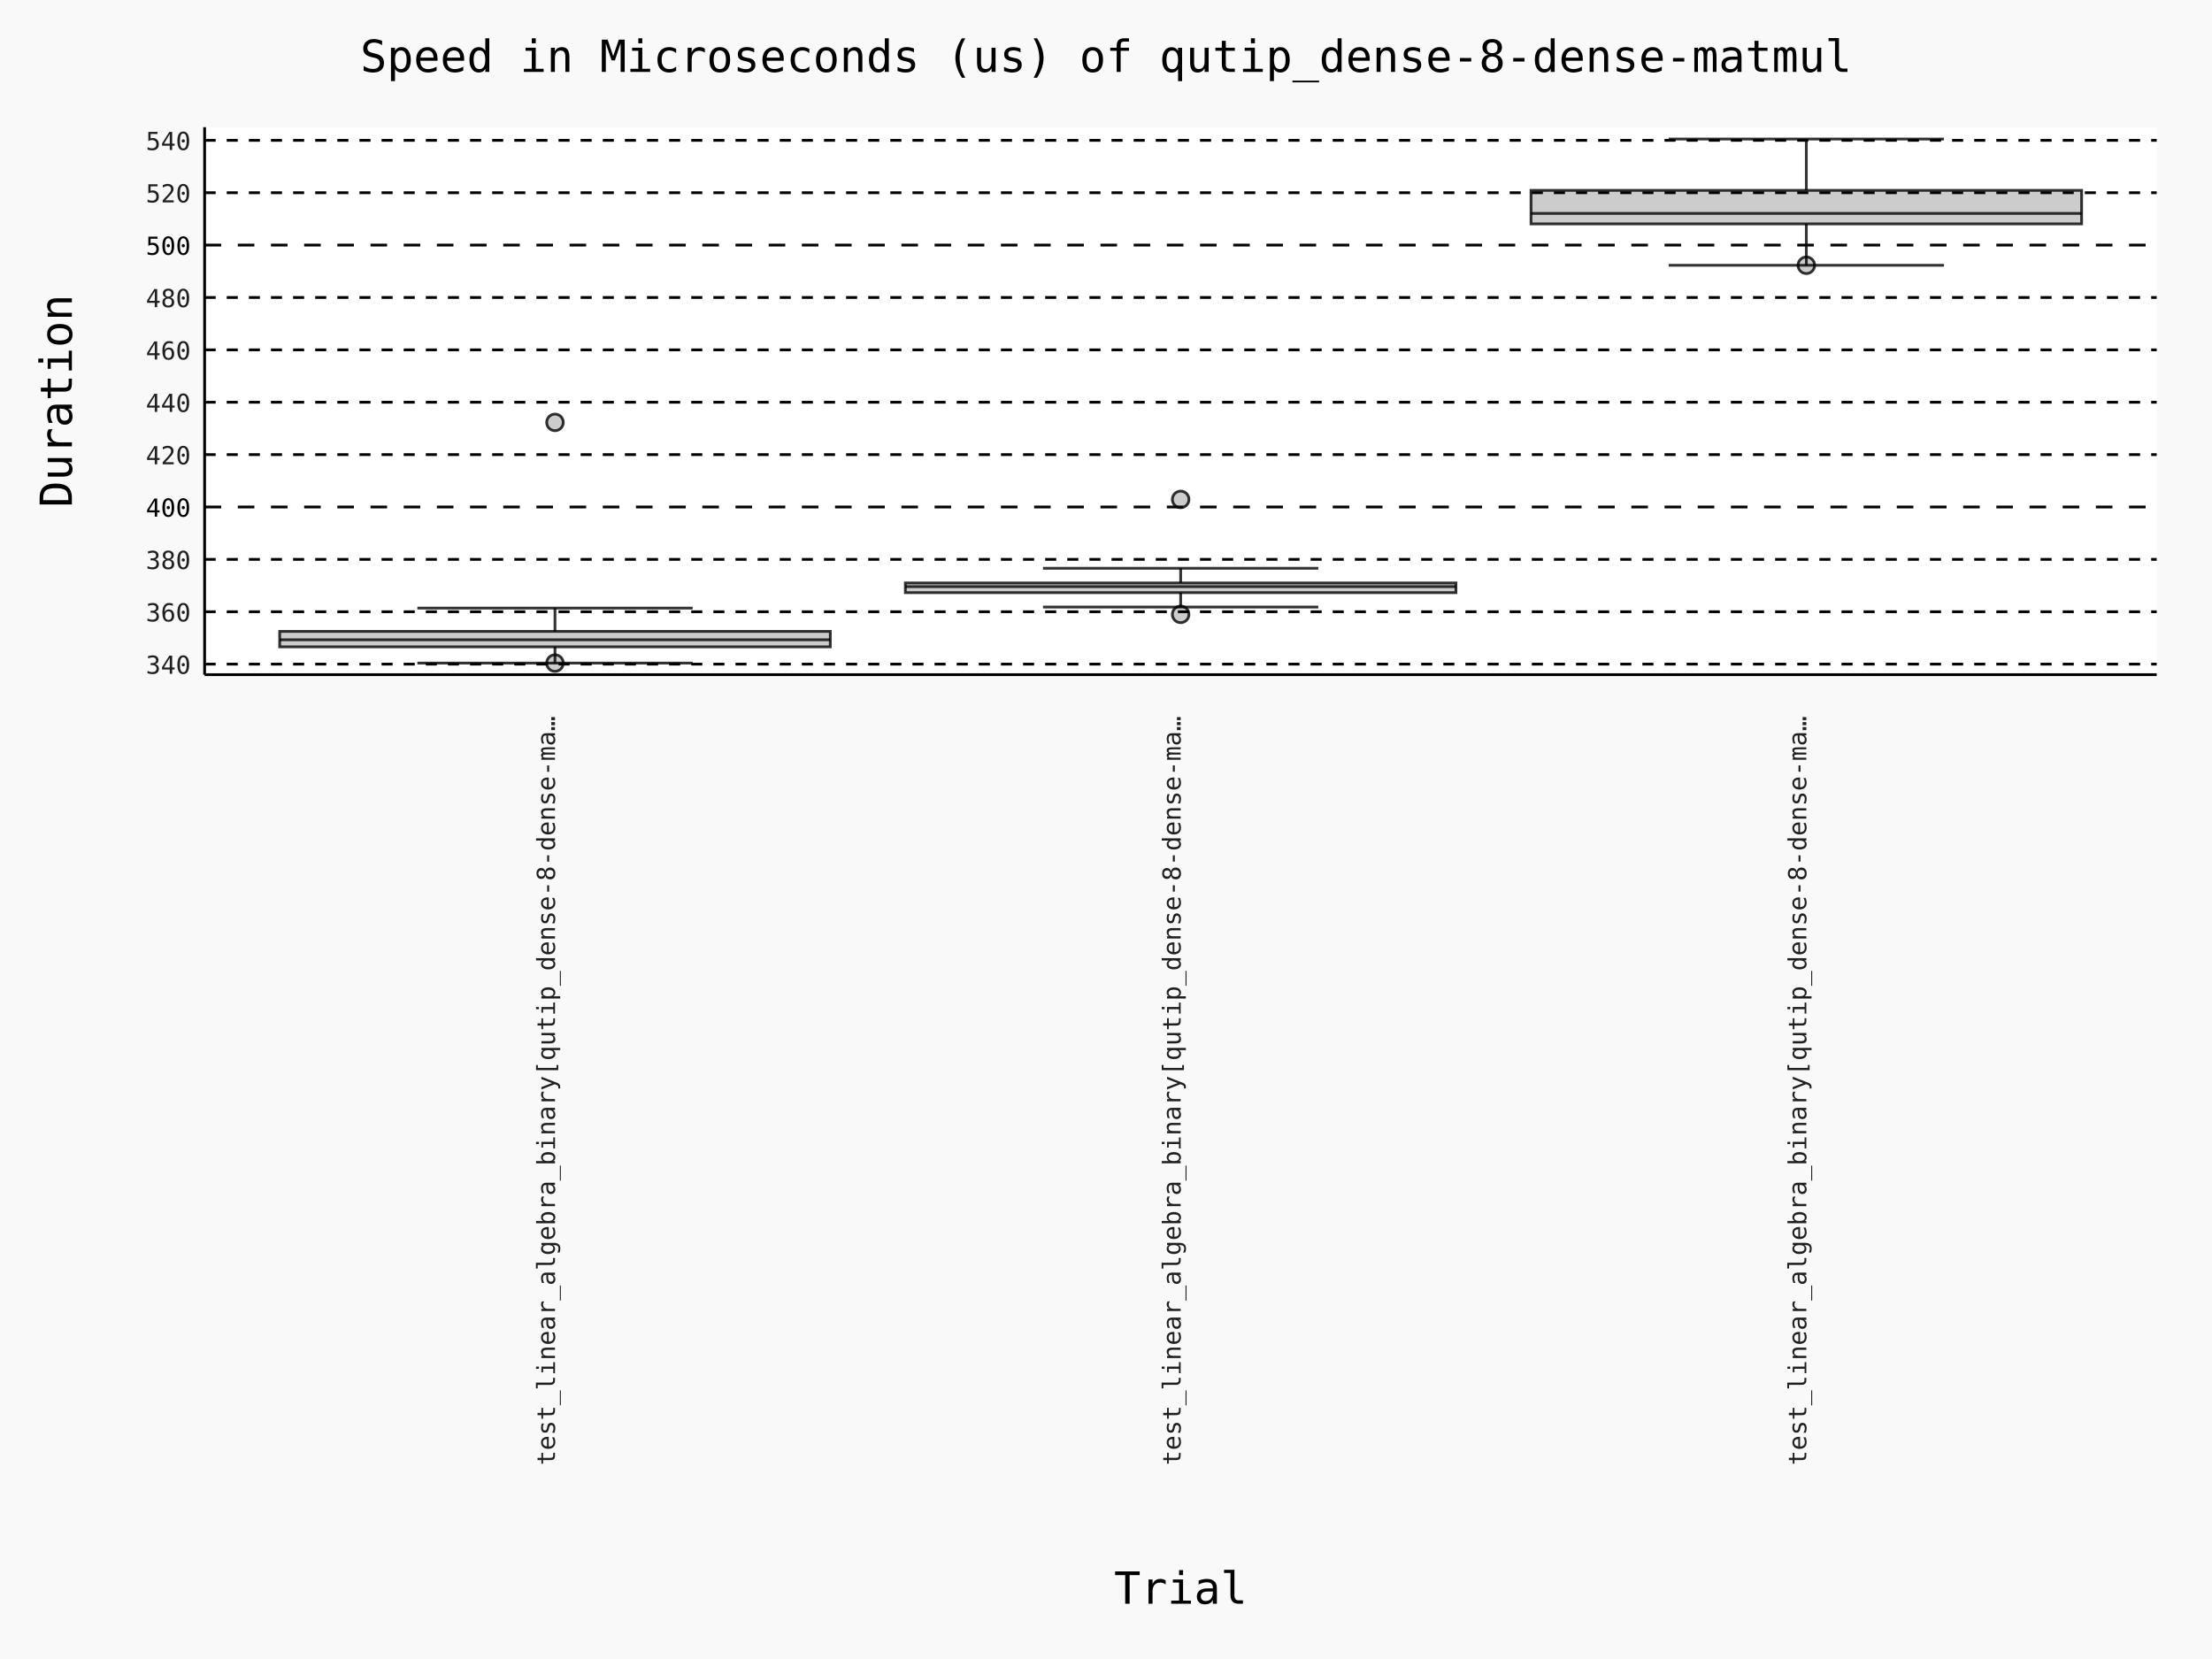
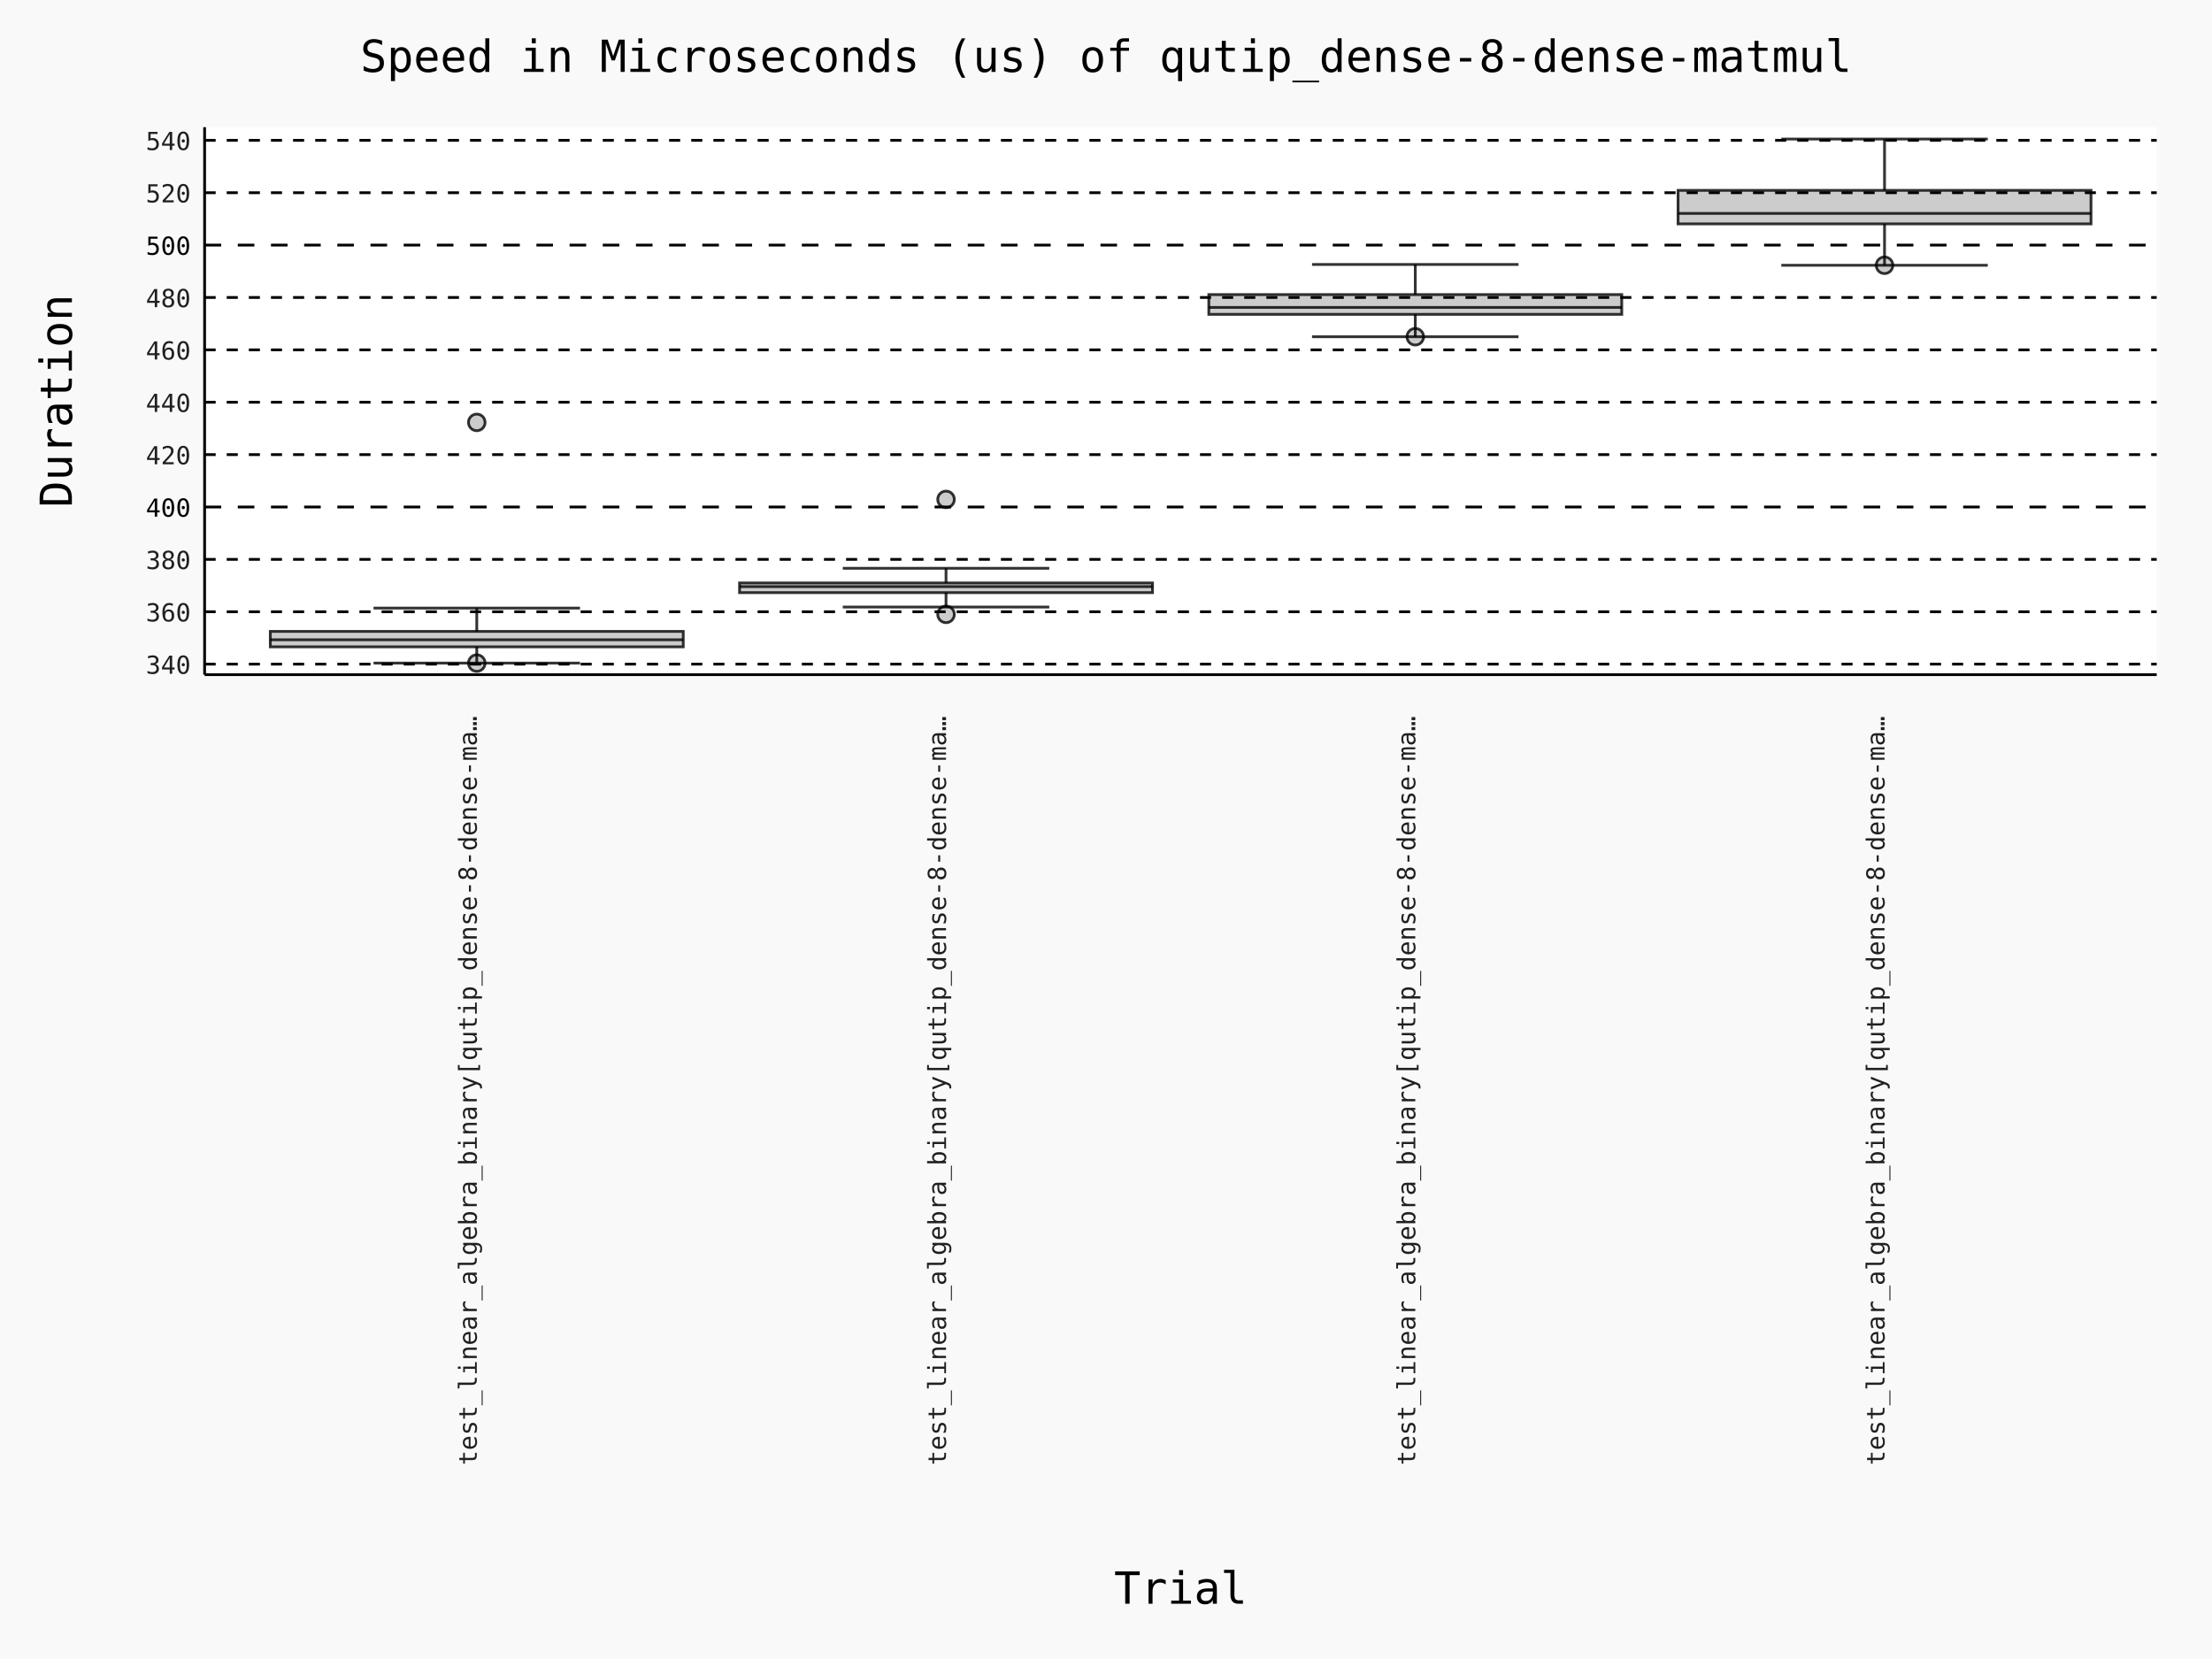
- <svg xmlns="http://www.w3.org/2000/svg" id="chart-f2fe6e1a-0179-43c6-b1ef-c412a819ea35" class="pygal-chart" viewBox="0 0 800 600">
+ <svg xmlns="http://www.w3.org/2000/svg" id="chart-b0bb605e-0533-4df9-9aaa-3b13fac01955" class="pygal-chart" viewBox="0 0 800 600">
  <defs>
-     <style type="text/css">#chart-f2fe6e1a-0179-43c6-b1ef-c412a819ea35{-webkit-user-select:none;-webkit-font-smoothing:antialiased;font-family:Consolas,"Deja Vu Sans Mono","Bitstream Vera Sans Mono","Courier New",monospace}#chart-f2fe6e1a-0179-43c6-b1ef-c412a819ea35 .title{font-family:Consolas,"Deja Vu Sans Mono","Bitstream Vera Sans Mono","Courier New",monospace;font-size:16px}#chart-f2fe6e1a-0179-43c6-b1ef-c412a819ea35 .legends .legend text{font-family:Consolas,"Deja Vu Sans Mono","Bitstream Vera Sans Mono","Courier New",monospace;font-size:14px}#chart-f2fe6e1a-0179-43c6-b1ef-c412a819ea35 .axis text{font-family:Consolas,"Deja Vu Sans Mono","Bitstream Vera Sans Mono","Courier New",monospace;font-size:10px}#chart-f2fe6e1a-0179-43c6-b1ef-c412a819ea35 .axis text.major{font-family:Consolas,"Deja Vu Sans Mono","Bitstream Vera Sans Mono","Courier New",monospace;font-size:10px}#chart-f2fe6e1a-0179-43c6-b1ef-c412a819ea35 .text-overlay text.value{font-family:Consolas,"Deja Vu Sans Mono","Bitstream Vera Sans Mono","Courier New",monospace;font-size:16px}#chart-f2fe6e1a-0179-43c6-b1ef-c412a819ea35 .text-overlay text.label{font-family:Consolas,"Deja Vu Sans Mono","Bitstream Vera Sans Mono","Courier New",monospace;font-size:10px}#chart-f2fe6e1a-0179-43c6-b1ef-c412a819ea35 .tooltip{font-family:Consolas,"Deja Vu Sans Mono","Bitstream Vera Sans Mono","Courier New",monospace;font-size:14px}#chart-f2fe6e1a-0179-43c6-b1ef-c412a819ea35 text.no_data{font-family:Consolas,"Deja Vu Sans Mono","Bitstream Vera Sans Mono","Courier New",monospace;font-size:64px}
- #chart-f2fe6e1a-0179-43c6-b1ef-c412a819ea35{background-color:rgba(249,249,249,1)}#chart-f2fe6e1a-0179-43c6-b1ef-c412a819ea35 path,#chart-f2fe6e1a-0179-43c6-b1ef-c412a819ea35 line,#chart-f2fe6e1a-0179-43c6-b1ef-c412a819ea35 rect,#chart-f2fe6e1a-0179-43c6-b1ef-c412a819ea35 circle{-webkit-transition:150ms;-moz-transition:150ms;transition:150ms}#chart-f2fe6e1a-0179-43c6-b1ef-c412a819ea35 .graph &gt; .background{fill:rgba(249,249,249,1)}#chart-f2fe6e1a-0179-43c6-b1ef-c412a819ea35 .plot &gt; .background{fill:rgba(255,255,255,1)}#chart-f2fe6e1a-0179-43c6-b1ef-c412a819ea35 .graph{fill:rgba(0,0,0,.87)}#chart-f2fe6e1a-0179-43c6-b1ef-c412a819ea35 text.no_data{fill:rgba(0,0,0,1)}#chart-f2fe6e1a-0179-43c6-b1ef-c412a819ea35 .title{fill:rgba(0,0,0,1)}#chart-f2fe6e1a-0179-43c6-b1ef-c412a819ea35 .legends .legend text{fill:rgba(0,0,0,.87)}#chart-f2fe6e1a-0179-43c6-b1ef-c412a819ea35 .legends .legend:hover text{fill:rgba(0,0,0,1)}#chart-f2fe6e1a-0179-43c6-b1ef-c412a819ea35 .axis .line{stroke:rgba(0,0,0,1)}#chart-f2fe6e1a-0179-43c6-b1ef-c412a819ea35 .axis .guide.line{stroke:rgba(0,0,0,.54)}#chart-f2fe6e1a-0179-43c6-b1ef-c412a819ea35 .axis .major.line{stroke:rgba(0,0,0,.87)}#chart-f2fe6e1a-0179-43c6-b1ef-c412a819ea35 .axis text.major{fill:rgba(0,0,0,1)}#chart-f2fe6e1a-0179-43c6-b1ef-c412a819ea35 .axis.y .guides:hover .guide.line,#chart-f2fe6e1a-0179-43c6-b1ef-c412a819ea35 .line-graph .axis.x .guides:hover .guide.line,#chart-f2fe6e1a-0179-43c6-b1ef-c412a819ea35 .stackedline-graph .axis.x .guides:hover .guide.line,#chart-f2fe6e1a-0179-43c6-b1ef-c412a819ea35 .xy-graph .axis.x .guides:hover .guide.line{stroke:rgba(0,0,0,1)}#chart-f2fe6e1a-0179-43c6-b1ef-c412a819ea35 .axis .guides:hover text{fill:rgba(0,0,0,1)}#chart-f2fe6e1a-0179-43c6-b1ef-c412a819ea35 .reactive{fill-opacity:.7;stroke-opacity:.8;stroke-width:1}#chart-f2fe6e1a-0179-43c6-b1ef-c412a819ea35 .ci{stroke:rgba(0,0,0,.87)}#chart-f2fe6e1a-0179-43c6-b1ef-c412a819ea35 .reactive.active,#chart-f2fe6e1a-0179-43c6-b1ef-c412a819ea35 .active .reactive{fill-opacity:.8;stroke-opacity:.9;stroke-width:4}#chart-f2fe6e1a-0179-43c6-b1ef-c412a819ea35 .ci .reactive.active{stroke-width:1.5}#chart-f2fe6e1a-0179-43c6-b1ef-c412a819ea35 .series text{fill:rgba(0,0,0,1)}#chart-f2fe6e1a-0179-43c6-b1ef-c412a819ea35 .tooltip rect{fill:rgba(255,255,255,1);stroke:rgba(0,0,0,1);-webkit-transition:opacity 150ms;-moz-transition:opacity 150ms;transition:opacity 150ms}#chart-f2fe6e1a-0179-43c6-b1ef-c412a819ea35 .tooltip .label{fill:rgba(0,0,0,.87)}#chart-f2fe6e1a-0179-43c6-b1ef-c412a819ea35 .tooltip .label{fill:rgba(0,0,0,.87)}#chart-f2fe6e1a-0179-43c6-b1ef-c412a819ea35 .tooltip .legend{font-size:.8em;fill:rgba(0,0,0,.54)}#chart-f2fe6e1a-0179-43c6-b1ef-c412a819ea35 .tooltip .x_label{font-size:.6em;fill:rgba(0,0,0,1)}#chart-f2fe6e1a-0179-43c6-b1ef-c412a819ea35 .tooltip .xlink{font-size:.5em;text-decoration:underline}#chart-f2fe6e1a-0179-43c6-b1ef-c412a819ea35 .tooltip .value{font-size:1.5em}#chart-f2fe6e1a-0179-43c6-b1ef-c412a819ea35 .bound{font-size:.5em}#chart-f2fe6e1a-0179-43c6-b1ef-c412a819ea35 .max-value{font-size:.75em;fill:rgba(0,0,0,.54)}#chart-f2fe6e1a-0179-43c6-b1ef-c412a819ea35 .map-element{fill:rgba(255,255,255,1);stroke:rgba(0,0,0,.54) !important}#chart-f2fe6e1a-0179-43c6-b1ef-c412a819ea35 .map-element .reactive{fill-opacity:inherit;stroke-opacity:inherit}#chart-f2fe6e1a-0179-43c6-b1ef-c412a819ea35 .color-0,#chart-f2fe6e1a-0179-43c6-b1ef-c412a819ea35 .color-0 a:visited{stroke:#000000;fill:#000000}#chart-f2fe6e1a-0179-43c6-b1ef-c412a819ea35 .color-1,#chart-f2fe6e1a-0179-43c6-b1ef-c412a819ea35 .color-1 a:visited{stroke:#000000;fill:#000000}#chart-f2fe6e1a-0179-43c6-b1ef-c412a819ea35 .color-2,#chart-f2fe6e1a-0179-43c6-b1ef-c412a819ea35 .color-2 a:visited{stroke:#000000;fill:#000000}#chart-f2fe6e1a-0179-43c6-b1ef-c412a819ea35 .text-overlay .color-0 text{fill:white}#chart-f2fe6e1a-0179-43c6-b1ef-c412a819ea35 .text-overlay .color-1 text{fill:white}#chart-f2fe6e1a-0179-43c6-b1ef-c412a819ea35 .text-overlay .color-2 text{fill:white}
- #chart-f2fe6e1a-0179-43c6-b1ef-c412a819ea35 text.no_data{text-anchor:middle}#chart-f2fe6e1a-0179-43c6-b1ef-c412a819ea35 .guide.line{fill:none}#chart-f2fe6e1a-0179-43c6-b1ef-c412a819ea35 .centered{text-anchor:middle}#chart-f2fe6e1a-0179-43c6-b1ef-c412a819ea35 .title{text-anchor:middle}#chart-f2fe6e1a-0179-43c6-b1ef-c412a819ea35 .legends .legend text{fill-opacity:1}#chart-f2fe6e1a-0179-43c6-b1ef-c412a819ea35 .axis.x text{text-anchor:middle}#chart-f2fe6e1a-0179-43c6-b1ef-c412a819ea35 .axis.x:not(.web) text[transform]{text-anchor:start}#chart-f2fe6e1a-0179-43c6-b1ef-c412a819ea35 .axis.x:not(.web) text[transform].backwards{text-anchor:end}#chart-f2fe6e1a-0179-43c6-b1ef-c412a819ea35 .axis.y text{text-anchor:end}#chart-f2fe6e1a-0179-43c6-b1ef-c412a819ea35 .axis.y text[transform].backwards{text-anchor:start}#chart-f2fe6e1a-0179-43c6-b1ef-c412a819ea35 .axis.y2 text{text-anchor:start}#chart-f2fe6e1a-0179-43c6-b1ef-c412a819ea35 .axis.y2 text[transform].backwards{text-anchor:end}#chart-f2fe6e1a-0179-43c6-b1ef-c412a819ea35 .axis .guide.line{stroke-dasharray:4,4;stroke:black}#chart-f2fe6e1a-0179-43c6-b1ef-c412a819ea35 .axis .major.guide.line{stroke-dasharray:6,6;stroke:black}#chart-f2fe6e1a-0179-43c6-b1ef-c412a819ea35 .horizontal .axis.y .guide.line,#chart-f2fe6e1a-0179-43c6-b1ef-c412a819ea35 .horizontal .axis.y2 .guide.line,#chart-f2fe6e1a-0179-43c6-b1ef-c412a819ea35 .vertical .axis.x .guide.line{opacity:0}#chart-f2fe6e1a-0179-43c6-b1ef-c412a819ea35 .horizontal .axis.always_show .guide.line,#chart-f2fe6e1a-0179-43c6-b1ef-c412a819ea35 .vertical .axis.always_show .guide.line{opacity:1 !important}#chart-f2fe6e1a-0179-43c6-b1ef-c412a819ea35 .axis.y .guides:hover .guide.line,#chart-f2fe6e1a-0179-43c6-b1ef-c412a819ea35 .axis.y2 .guides:hover .guide.line,#chart-f2fe6e1a-0179-43c6-b1ef-c412a819ea35 .axis.x .guides:hover .guide.line{opacity:1}#chart-f2fe6e1a-0179-43c6-b1ef-c412a819ea35 .axis .guides:hover text{opacity:1}#chart-f2fe6e1a-0179-43c6-b1ef-c412a819ea35 .nofill{fill:none}#chart-f2fe6e1a-0179-43c6-b1ef-c412a819ea35 .subtle-fill{fill-opacity:.2}#chart-f2fe6e1a-0179-43c6-b1ef-c412a819ea35 .dot{stroke-width:1px;fill-opacity:1;stroke-opacity:1}#chart-f2fe6e1a-0179-43c6-b1ef-c412a819ea35 .dot.active{stroke-width:5px}#chart-f2fe6e1a-0179-43c6-b1ef-c412a819ea35 .dot.negative{fill:transparent}#chart-f2fe6e1a-0179-43c6-b1ef-c412a819ea35 text,#chart-f2fe6e1a-0179-43c6-b1ef-c412a819ea35 tspan{stroke:none !important}#chart-f2fe6e1a-0179-43c6-b1ef-c412a819ea35 .series text.active{opacity:1}#chart-f2fe6e1a-0179-43c6-b1ef-c412a819ea35 .tooltip rect{fill-opacity:.95;stroke-width:.5}#chart-f2fe6e1a-0179-43c6-b1ef-c412a819ea35 .tooltip text{fill-opacity:1}#chart-f2fe6e1a-0179-43c6-b1ef-c412a819ea35 .showable{visibility:hidden}#chart-f2fe6e1a-0179-43c6-b1ef-c412a819ea35 .showable.shown{visibility:visible}#chart-f2fe6e1a-0179-43c6-b1ef-c412a819ea35 .gauge-background{fill:rgba(229,229,229,1);stroke:none}#chart-f2fe6e1a-0179-43c6-b1ef-c412a819ea35 .bg-lines{stroke:rgba(249,249,249,1);stroke-width:2px}
+     <style type="text/css">#chart-b0bb605e-0533-4df9-9aaa-3b13fac01955{-webkit-user-select:none;-webkit-font-smoothing:antialiased;font-family:Consolas,"Deja Vu Sans Mono","Bitstream Vera Sans Mono","Courier New",monospace}#chart-b0bb605e-0533-4df9-9aaa-3b13fac01955 .title{font-family:Consolas,"Deja Vu Sans Mono","Bitstream Vera Sans Mono","Courier New",monospace;font-size:16px}#chart-b0bb605e-0533-4df9-9aaa-3b13fac01955 .legends .legend text{font-family:Consolas,"Deja Vu Sans Mono","Bitstream Vera Sans Mono","Courier New",monospace;font-size:14px}#chart-b0bb605e-0533-4df9-9aaa-3b13fac01955 .axis text{font-family:Consolas,"Deja Vu Sans Mono","Bitstream Vera Sans Mono","Courier New",monospace;font-size:10px}#chart-b0bb605e-0533-4df9-9aaa-3b13fac01955 .axis text.major{font-family:Consolas,"Deja Vu Sans Mono","Bitstream Vera Sans Mono","Courier New",monospace;font-size:10px}#chart-b0bb605e-0533-4df9-9aaa-3b13fac01955 .text-overlay text.value{font-family:Consolas,"Deja Vu Sans Mono","Bitstream Vera Sans Mono","Courier New",monospace;font-size:16px}#chart-b0bb605e-0533-4df9-9aaa-3b13fac01955 .text-overlay text.label{font-family:Consolas,"Deja Vu Sans Mono","Bitstream Vera Sans Mono","Courier New",monospace;font-size:10px}#chart-b0bb605e-0533-4df9-9aaa-3b13fac01955 .tooltip{font-family:Consolas,"Deja Vu Sans Mono","Bitstream Vera Sans Mono","Courier New",monospace;font-size:14px}#chart-b0bb605e-0533-4df9-9aaa-3b13fac01955 text.no_data{font-family:Consolas,"Deja Vu Sans Mono","Bitstream Vera Sans Mono","Courier New",monospace;font-size:64px}
+ #chart-b0bb605e-0533-4df9-9aaa-3b13fac01955{background-color:rgba(249,249,249,1)}#chart-b0bb605e-0533-4df9-9aaa-3b13fac01955 path,#chart-b0bb605e-0533-4df9-9aaa-3b13fac01955 line,#chart-b0bb605e-0533-4df9-9aaa-3b13fac01955 rect,#chart-b0bb605e-0533-4df9-9aaa-3b13fac01955 circle{-webkit-transition:150ms;-moz-transition:150ms;transition:150ms}#chart-b0bb605e-0533-4df9-9aaa-3b13fac01955 .graph &gt; .background{fill:rgba(249,249,249,1)}#chart-b0bb605e-0533-4df9-9aaa-3b13fac01955 .plot &gt; .background{fill:rgba(255,255,255,1)}#chart-b0bb605e-0533-4df9-9aaa-3b13fac01955 .graph{fill:rgba(0,0,0,.87)}#chart-b0bb605e-0533-4df9-9aaa-3b13fac01955 text.no_data{fill:rgba(0,0,0,1)}#chart-b0bb605e-0533-4df9-9aaa-3b13fac01955 .title{fill:rgba(0,0,0,1)}#chart-b0bb605e-0533-4df9-9aaa-3b13fac01955 .legends .legend text{fill:rgba(0,0,0,.87)}#chart-b0bb605e-0533-4df9-9aaa-3b13fac01955 .legends .legend:hover text{fill:rgba(0,0,0,1)}#chart-b0bb605e-0533-4df9-9aaa-3b13fac01955 .axis .line{stroke:rgba(0,0,0,1)}#chart-b0bb605e-0533-4df9-9aaa-3b13fac01955 .axis .guide.line{stroke:rgba(0,0,0,.54)}#chart-b0bb605e-0533-4df9-9aaa-3b13fac01955 .axis .major.line{stroke:rgba(0,0,0,.87)}#chart-b0bb605e-0533-4df9-9aaa-3b13fac01955 .axis text.major{fill:rgba(0,0,0,1)}#chart-b0bb605e-0533-4df9-9aaa-3b13fac01955 .axis.y .guides:hover .guide.line,#chart-b0bb605e-0533-4df9-9aaa-3b13fac01955 .line-graph .axis.x .guides:hover .guide.line,#chart-b0bb605e-0533-4df9-9aaa-3b13fac01955 .stackedline-graph .axis.x .guides:hover .guide.line,#chart-b0bb605e-0533-4df9-9aaa-3b13fac01955 .xy-graph .axis.x .guides:hover .guide.line{stroke:rgba(0,0,0,1)}#chart-b0bb605e-0533-4df9-9aaa-3b13fac01955 .axis .guides:hover text{fill:rgba(0,0,0,1)}#chart-b0bb605e-0533-4df9-9aaa-3b13fac01955 .reactive{fill-opacity:.7;stroke-opacity:.8;stroke-width:1}#chart-b0bb605e-0533-4df9-9aaa-3b13fac01955 .ci{stroke:rgba(0,0,0,.87)}#chart-b0bb605e-0533-4df9-9aaa-3b13fac01955 .reactive.active,#chart-b0bb605e-0533-4df9-9aaa-3b13fac01955 .active .reactive{fill-opacity:.8;stroke-opacity:.9;stroke-width:4}#chart-b0bb605e-0533-4df9-9aaa-3b13fac01955 .ci .reactive.active{stroke-width:1.5}#chart-b0bb605e-0533-4df9-9aaa-3b13fac01955 .series text{fill:rgba(0,0,0,1)}#chart-b0bb605e-0533-4df9-9aaa-3b13fac01955 .tooltip rect{fill:rgba(255,255,255,1);stroke:rgba(0,0,0,1);-webkit-transition:opacity 150ms;-moz-transition:opacity 150ms;transition:opacity 150ms}#chart-b0bb605e-0533-4df9-9aaa-3b13fac01955 .tooltip .label{fill:rgba(0,0,0,.87)}#chart-b0bb605e-0533-4df9-9aaa-3b13fac01955 .tooltip .label{fill:rgba(0,0,0,.87)}#chart-b0bb605e-0533-4df9-9aaa-3b13fac01955 .tooltip .legend{font-size:.8em;fill:rgba(0,0,0,.54)}#chart-b0bb605e-0533-4df9-9aaa-3b13fac01955 .tooltip .x_label{font-size:.6em;fill:rgba(0,0,0,1)}#chart-b0bb605e-0533-4df9-9aaa-3b13fac01955 .tooltip .xlink{font-size:.5em;text-decoration:underline}#chart-b0bb605e-0533-4df9-9aaa-3b13fac01955 .tooltip .value{font-size:1.5em}#chart-b0bb605e-0533-4df9-9aaa-3b13fac01955 .bound{font-size:.5em}#chart-b0bb605e-0533-4df9-9aaa-3b13fac01955 .max-value{font-size:.75em;fill:rgba(0,0,0,.54)}#chart-b0bb605e-0533-4df9-9aaa-3b13fac01955 .map-element{fill:rgba(255,255,255,1);stroke:rgba(0,0,0,.54) !important}#chart-b0bb605e-0533-4df9-9aaa-3b13fac01955 .map-element .reactive{fill-opacity:inherit;stroke-opacity:inherit}#chart-b0bb605e-0533-4df9-9aaa-3b13fac01955 .color-0,#chart-b0bb605e-0533-4df9-9aaa-3b13fac01955 .color-0 a:visited{stroke:#000000;fill:#000000}#chart-b0bb605e-0533-4df9-9aaa-3b13fac01955 .color-1,#chart-b0bb605e-0533-4df9-9aaa-3b13fac01955 .color-1 a:visited{stroke:#000000;fill:#000000}#chart-b0bb605e-0533-4df9-9aaa-3b13fac01955 .color-2,#chart-b0bb605e-0533-4df9-9aaa-3b13fac01955 .color-2 a:visited{stroke:#000000;fill:#000000}#chart-b0bb605e-0533-4df9-9aaa-3b13fac01955 .color-3,#chart-b0bb605e-0533-4df9-9aaa-3b13fac01955 .color-3 a:visited{stroke:#000000;fill:#000000}#chart-b0bb605e-0533-4df9-9aaa-3b13fac01955 .text-overlay .color-0 text{fill:white}#chart-b0bb605e-0533-4df9-9aaa-3b13fac01955 .text-overlay .color-1 text{fill:white}#chart-b0bb605e-0533-4df9-9aaa-3b13fac01955 .text-overlay .color-2 text{fill:white}#chart-b0bb605e-0533-4df9-9aaa-3b13fac01955 .text-overlay .color-3 text{fill:white}
+ #chart-b0bb605e-0533-4df9-9aaa-3b13fac01955 text.no_data{text-anchor:middle}#chart-b0bb605e-0533-4df9-9aaa-3b13fac01955 .guide.line{fill:none}#chart-b0bb605e-0533-4df9-9aaa-3b13fac01955 .centered{text-anchor:middle}#chart-b0bb605e-0533-4df9-9aaa-3b13fac01955 .title{text-anchor:middle}#chart-b0bb605e-0533-4df9-9aaa-3b13fac01955 .legends .legend text{fill-opacity:1}#chart-b0bb605e-0533-4df9-9aaa-3b13fac01955 .axis.x text{text-anchor:middle}#chart-b0bb605e-0533-4df9-9aaa-3b13fac01955 .axis.x:not(.web) text[transform]{text-anchor:start}#chart-b0bb605e-0533-4df9-9aaa-3b13fac01955 .axis.x:not(.web) text[transform].backwards{text-anchor:end}#chart-b0bb605e-0533-4df9-9aaa-3b13fac01955 .axis.y text{text-anchor:end}#chart-b0bb605e-0533-4df9-9aaa-3b13fac01955 .axis.y text[transform].backwards{text-anchor:start}#chart-b0bb605e-0533-4df9-9aaa-3b13fac01955 .axis.y2 text{text-anchor:start}#chart-b0bb605e-0533-4df9-9aaa-3b13fac01955 .axis.y2 text[transform].backwards{text-anchor:end}#chart-b0bb605e-0533-4df9-9aaa-3b13fac01955 .axis .guide.line{stroke-dasharray:4,4;stroke:black}#chart-b0bb605e-0533-4df9-9aaa-3b13fac01955 .axis .major.guide.line{stroke-dasharray:6,6;stroke:black}#chart-b0bb605e-0533-4df9-9aaa-3b13fac01955 .horizontal .axis.y .guide.line,#chart-b0bb605e-0533-4df9-9aaa-3b13fac01955 .horizontal .axis.y2 .guide.line,#chart-b0bb605e-0533-4df9-9aaa-3b13fac01955 .vertical .axis.x .guide.line{opacity:0}#chart-b0bb605e-0533-4df9-9aaa-3b13fac01955 .horizontal .axis.always_show .guide.line,#chart-b0bb605e-0533-4df9-9aaa-3b13fac01955 .vertical .axis.always_show .guide.line{opacity:1 !important}#chart-b0bb605e-0533-4df9-9aaa-3b13fac01955 .axis.y .guides:hover .guide.line,#chart-b0bb605e-0533-4df9-9aaa-3b13fac01955 .axis.y2 .guides:hover .guide.line,#chart-b0bb605e-0533-4df9-9aaa-3b13fac01955 .axis.x .guides:hover .guide.line{opacity:1}#chart-b0bb605e-0533-4df9-9aaa-3b13fac01955 .axis .guides:hover text{opacity:1}#chart-b0bb605e-0533-4df9-9aaa-3b13fac01955 .nofill{fill:none}#chart-b0bb605e-0533-4df9-9aaa-3b13fac01955 .subtle-fill{fill-opacity:.2}#chart-b0bb605e-0533-4df9-9aaa-3b13fac01955 .dot{stroke-width:1px;fill-opacity:1;stroke-opacity:1}#chart-b0bb605e-0533-4df9-9aaa-3b13fac01955 .dot.active{stroke-width:5px}#chart-b0bb605e-0533-4df9-9aaa-3b13fac01955 .dot.negative{fill:transparent}#chart-b0bb605e-0533-4df9-9aaa-3b13fac01955 text,#chart-b0bb605e-0533-4df9-9aaa-3b13fac01955 tspan{stroke:none !important}#chart-b0bb605e-0533-4df9-9aaa-3b13fac01955 .series text.active{opacity:1}#chart-b0bb605e-0533-4df9-9aaa-3b13fac01955 .tooltip rect{fill-opacity:.95;stroke-width:.5}#chart-b0bb605e-0533-4df9-9aaa-3b13fac01955 .tooltip text{fill-opacity:1}#chart-b0bb605e-0533-4df9-9aaa-3b13fac01955 .showable{visibility:hidden}#chart-b0bb605e-0533-4df9-9aaa-3b13fac01955 .showable.shown{visibility:visible}#chart-b0bb605e-0533-4df9-9aaa-3b13fac01955 .gauge-background{fill:rgba(229,229,229,1);stroke:none}#chart-b0bb605e-0533-4df9-9aaa-3b13fac01955 .bg-lines{stroke:rgba(249,249,249,1);stroke-width:2px}
.tooltip .value{font-size:1em !important}.axis text{font-size:9px !important}</style>
  </defs>
  <g class="graph custombox-graph vertical">
    <rect x="0" y="0" width="800" height="600" class="background" />
    <g transform="translate(74, 46)" class="plot">
      <rect x="0" y="0" width="706.0" height="198.0" class="background" />
      <g class="axis y always_show">
        <path d="M0 198 h706" class="line" />
        <g class="guides">
          <path d="M0 194.192 h706" class="guide line" />
          <text x="-5" y="197.692" class="">340</text>
        </g>
        <g class="guides">
          <path d="M0 175.249 h706" class="guide line" />
          <text x="-5" y="178.749" class="">360</text>
        </g>
        <g class="guides">
          <path d="M0 156.305 h706" class="guide line" />
          <text x="-5" y="159.805" class="">380</text>
        </g>
        <g class="guides">
          <path d="M0 137.361 h706" class="major guide line" />
          <text x="-5" y="140.861" class="major">400</text>
        </g>
        <g class="guides">
          <path d="M0 118.417 h706" class="guide line" />
          <text x="-5" y="121.917" class="">420</text>
        </g>
        <g class="guides">
          <path d="M0 99.474 h706" class="guide line" />
          <text x="-5" y="102.974" class="">440</text>
        </g>
        <g class="guides">
          <path d="M0 80.53 h706" class="guide line" />
          <text x="-5" y="84.03" class="">460</text>
        </g>
        <g class="guides">
          <path d="M0 61.586 h706" class="guide line" />
          <text x="-5" y="65.086" class="">480</text>
        </g>
        <g class="guides">
          <path d="M0 42.642 h706" class="major guide line" />
          <text x="-5" y="46.142" class="major">500</text>
        </g>
        <g class="guides">
          <path d="M0 23.699 h706" class="guide line" />
          <text x="-5" y="27.199" class="">520</text>
        </g>
        <g class="guides">
          <path d="M0 4.755 h706" class="guide line" />
          <text x="-5" y="8.255" class="">540</text>
        </g>
      </g>
      <g class="axis x">
        <path d="M0 0 v198" class="line" />
        <g class="guides">
-           <path d="M126.718 0 v198" class="guide line" />
-           <text x="126.718" y="213.0" class="backwards" transform="rotate(270 126.7179 213)">test_linear_algebra_binary[qutip_dense-8-dense-ma…</text>
+           <path d="M98.433 0 v198" class="guide line" />
+           <text x="98.433" y="213.0" class="backwards" transform="rotate(270 98.43269 213)">test_linear_algebra_binary[qutip_dense-8-dense-ma…</text>
        </g>
        <g class="guides">
-           <path d="M353 0 v198" class="guide line" />
-           <text x="353.0" y="213.0" class="backwards" transform="rotate(270 353 213)">test_linear_algebra_binary[qutip_dense-8-dense-ma…</text>
+           <path d="M268.144 0 v198" class="guide line" />
+           <text x="268.144" y="213.0" class="backwards" transform="rotate(270 268.1442 213)">test_linear_algebra_binary[qutip_dense-8-dense-ma…</text>
        </g>
        <g class="guides">
-           <path d="M579.282 0 v198" class="guide line" />
-           <text x="579.282" y="213.0" class="backwards" transform="rotate(270 579.2821 213)">test_linear_algebra_binary[qutip_dense-8-dense-ma…</text>
+           <path d="M437.856 0 v198" class="guide line" />
+           <text x="437.856" y="213.0" class="backwards" transform="rotate(270 437.8558 213)">test_linear_algebra_binary[qutip_dense-8-dense-ma…</text>
+         </g>
+         <g class="guides">
+           <path d="M607.567 0 v198" class="guide line" />
+           <text x="607.567" y="213.0" class="backwards" transform="rotate(270 607.5673 213)">test_linear_algebra_binary[qutip_dense-8-dense-ma…</text>
        </g>
      </g>
      <g class="series serie-0 color-0">
        <g class="boxes">
          <g class="box">
-             <path stroke-width="3" d="M76.936 193.812 L176.5 193.812" class="reactive tooltip-trigger" />
-             <path stroke-width="3" d="M27.154 185.383 L226.282 185.383" class="reactive tooltip-trigger" />
-             <path stroke-width="3" d="M76.936 173.922 L176.5 173.922" class="reactive tooltip-trigger" />
-             <path stroke-width="2" d="M126.718 193.812 L126.718 187.94" class="reactive tooltip-trigger" />
-             <path stroke-width="2" d="M126.718 173.922 L126.718 182.352" class="reactive tooltip-trigger" />
-             <rect x="27.154" y="182.352" height="5.588" width="199.128" class="subtle-fill reactive tooltip-trigger" />
-             <circle cx="126.718" cy="193.812" r="3" class="subtle-fill reactive tooltip-trigger" />
-             <circle cx="126.718" cy="106.766" r="3" class="subtle-fill reactive tooltip-trigger" />
+             <path stroke-width="3" d="M61.096 193.812 L135.769 193.812" class="reactive tooltip-trigger" />
+             <path stroke-width="3" d="M23.76 185.383 L173.106 185.383" class="reactive tooltip-trigger" />
+             <path stroke-width="3" d="M61.096 173.922 L135.769 173.922" class="reactive tooltip-trigger" />
+             <path stroke-width="2" d="M98.433 193.812 L98.433 187.94" class="reactive tooltip-trigger" />
+             <path stroke-width="2" d="M98.433 173.922 L98.433 182.352" class="reactive tooltip-trigger" />
+             <rect x="23.76" y="182.352" height="5.588" width="149.346" class="subtle-fill reactive tooltip-trigger" />
+             <circle cx="98.433" cy="193.812" r="3" class="subtle-fill reactive tooltip-trigger" />
+             <circle cx="98.433" cy="106.766" r="3" class="subtle-fill reactive tooltip-trigger" />
          </g>
        </g>
      </g>
      <g class="series serie-1 color-1">
        <g class="boxes">
          <g class="box">
-             <path stroke-width="3" d="M303.218 173.546 L402.782 173.546" class="reactive tooltip-trigger" />
-             <path stroke-width="3" d="M253.436 166.158 L452.564 166.158" class="reactive tooltip-trigger" />
-             <path stroke-width="3" d="M303.218 159.529 L402.782 159.529" class="reactive tooltip-trigger" />
-             <path stroke-width="2" d="M353 173.546 L353 168.338" class="reactive tooltip-trigger" />
-             <path stroke-width="2" d="M353 159.529 L353 164.833" class="reactive tooltip-trigger" />
-             <rect x="253.436" y="164.833" height="3.505" width="199.128" class="subtle-fill reactive tooltip-trigger" />
-             <circle cx="353" cy="176.199" r="3" class="subtle-fill reactive tooltip-trigger" />
-             <circle cx="353" cy="134.618" r="3" class="subtle-fill reactive tooltip-trigger" />
+             <path stroke-width="3" d="M230.808 173.546 L305.481 173.546" class="reactive tooltip-trigger" />
+             <path stroke-width="3" d="M193.471 166.158 L342.817 166.158" class="reactive tooltip-trigger" />
+             <path stroke-width="3" d="M230.808 159.529 L305.481 159.529" class="reactive tooltip-trigger" />
+             <path stroke-width="2" d="M268.144 173.546 L268.144 168.338" class="reactive tooltip-trigger" />
+             <path stroke-width="2" d="M268.144 159.529 L268.144 164.833" class="reactive tooltip-trigger" />
+             <rect x="193.471" y="164.833" height="3.505" width="149.346" class="subtle-fill reactive tooltip-trigger" />
+             <circle cx="268.144" cy="176.199" r="3" class="subtle-fill reactive tooltip-trigger" />
+             <circle cx="268.144" cy="134.618" r="3" class="subtle-fill reactive tooltip-trigger" />
          </g>
        </g>
      </g>
      <g class="series serie-2 color-2">
        <g class="boxes">
          <g class="box">
-             <path stroke-width="3" d="M529.5 49.939 L629.064 49.939" class="reactive tooltip-trigger" />
-             <path stroke-width="3" d="M479.718 31.185 L678.846 31.185" class="reactive tooltip-trigger" />
-             <path stroke-width="3" d="M529.5 4.285 L629.064 4.285" class="reactive tooltip-trigger" />
-             <path stroke-width="2" d="M579.282 49.939 L579.282 34.973" class="reactive tooltip-trigger" />
-             <path stroke-width="2" d="M579.282 4.285 L579.282 22.849" class="reactive tooltip-trigger" />
-             <rect x="479.718" y="22.849" height="12.124" width="199.128" class="subtle-fill reactive tooltip-trigger" />
-             <circle cx="579.282" cy="49.939" r="3" class="subtle-fill reactive tooltip-trigger" />
-             <circle cx="579.282" cy="-2463.975" r="3" class="subtle-fill reactive tooltip-trigger" />
+             <path stroke-width="3" d="M400.519 75.791 L475.192 75.791" class="reactive tooltip-trigger" />
+             <path stroke-width="3" d="M363.183 65.183 L512.529 65.183" class="reactive tooltip-trigger" />
+             <path stroke-width="3" d="M400.519 49.649 L475.192 49.649" class="reactive tooltip-trigger" />
+             <path stroke-width="2" d="M437.856 75.791 L437.856 67.693" class="reactive tooltip-trigger" />
+             <path stroke-width="2" d="M437.856 49.649 L437.856 60.541" class="reactive tooltip-trigger" />
+             <rect x="363.183" y="60.541" height="7.152" width="149.346" class="subtle-fill reactive tooltip-trigger" />
+             <circle cx="437.856" cy="75.791" r="3" class="subtle-fill reactive tooltip-trigger" />
+             <circle cx="437.856" cy="-2509.572" r="3" class="subtle-fill reactive tooltip-trigger" />
+           </g>
+         </g>
+       </g>
+       <g class="series serie-3 color-3">
+         <g class="boxes">
+           <g class="box">
+             <path stroke-width="3" d="M570.231 49.939 L644.904 49.939" class="reactive tooltip-trigger" />
+             <path stroke-width="3" d="M532.894 31.185 L682.24 31.185" class="reactive tooltip-trigger" />
+             <path stroke-width="3" d="M570.231 4.285 L644.904 4.285" class="reactive tooltip-trigger" />
+             <path stroke-width="2" d="M607.567 49.939 L607.567 34.973" class="reactive tooltip-trigger" />
+             <path stroke-width="2" d="M607.567 4.285 L607.567 22.849" class="reactive tooltip-trigger" />
+             <rect x="532.894" y="22.849" height="12.124" width="149.346" class="subtle-fill reactive tooltip-trigger" />
+             <circle cx="607.567" cy="49.939" r="3" class="subtle-fill reactive tooltip-trigger" />
+             <circle cx="607.567" cy="-2463.975" r="3" class="subtle-fill reactive tooltip-trigger" />
          </g>
        </g>
      </g>
    </g>
    <g class="titles">
      <text x="400.0" y="26" class="title plot_title">Speed in Microseconds (us) of qutip_dense-8-dense-matmul</text>
      <text x="427.0" y="580.0" class="title">Trial</text>
      <text x="0" y="171.0" class="title" transform="rotate(-90 0 145)">Duration</text>
    </g>
    <g transform="translate(74, 46)" class="plot overlay">
      <g class="series serie-0 color-0" />
      <g class="series serie-1 color-1" />
      <g class="series serie-2 color-2" />
+       <g class="series serie-3 color-3" />
    </g>
    <g transform="translate(74, 46)" class="plot text-overlay">
      <g class="series serie-0 color-0" />
      <g class="series serie-1 color-1" />
      <g class="series serie-2 color-2" />
+       <g class="series serie-3 color-3" />
    </g>
    <g transform="translate(74, 46)" class="plot tooltip-overlay">
      <g transform="translate(0 0)" style="opacity: 0" class="tooltip">
        <rect rx="0" ry="0" width="0" height="0" class="tooltip-box" />
        <g class="text" />
      </g>
    </g>
  </g>
</svg>
